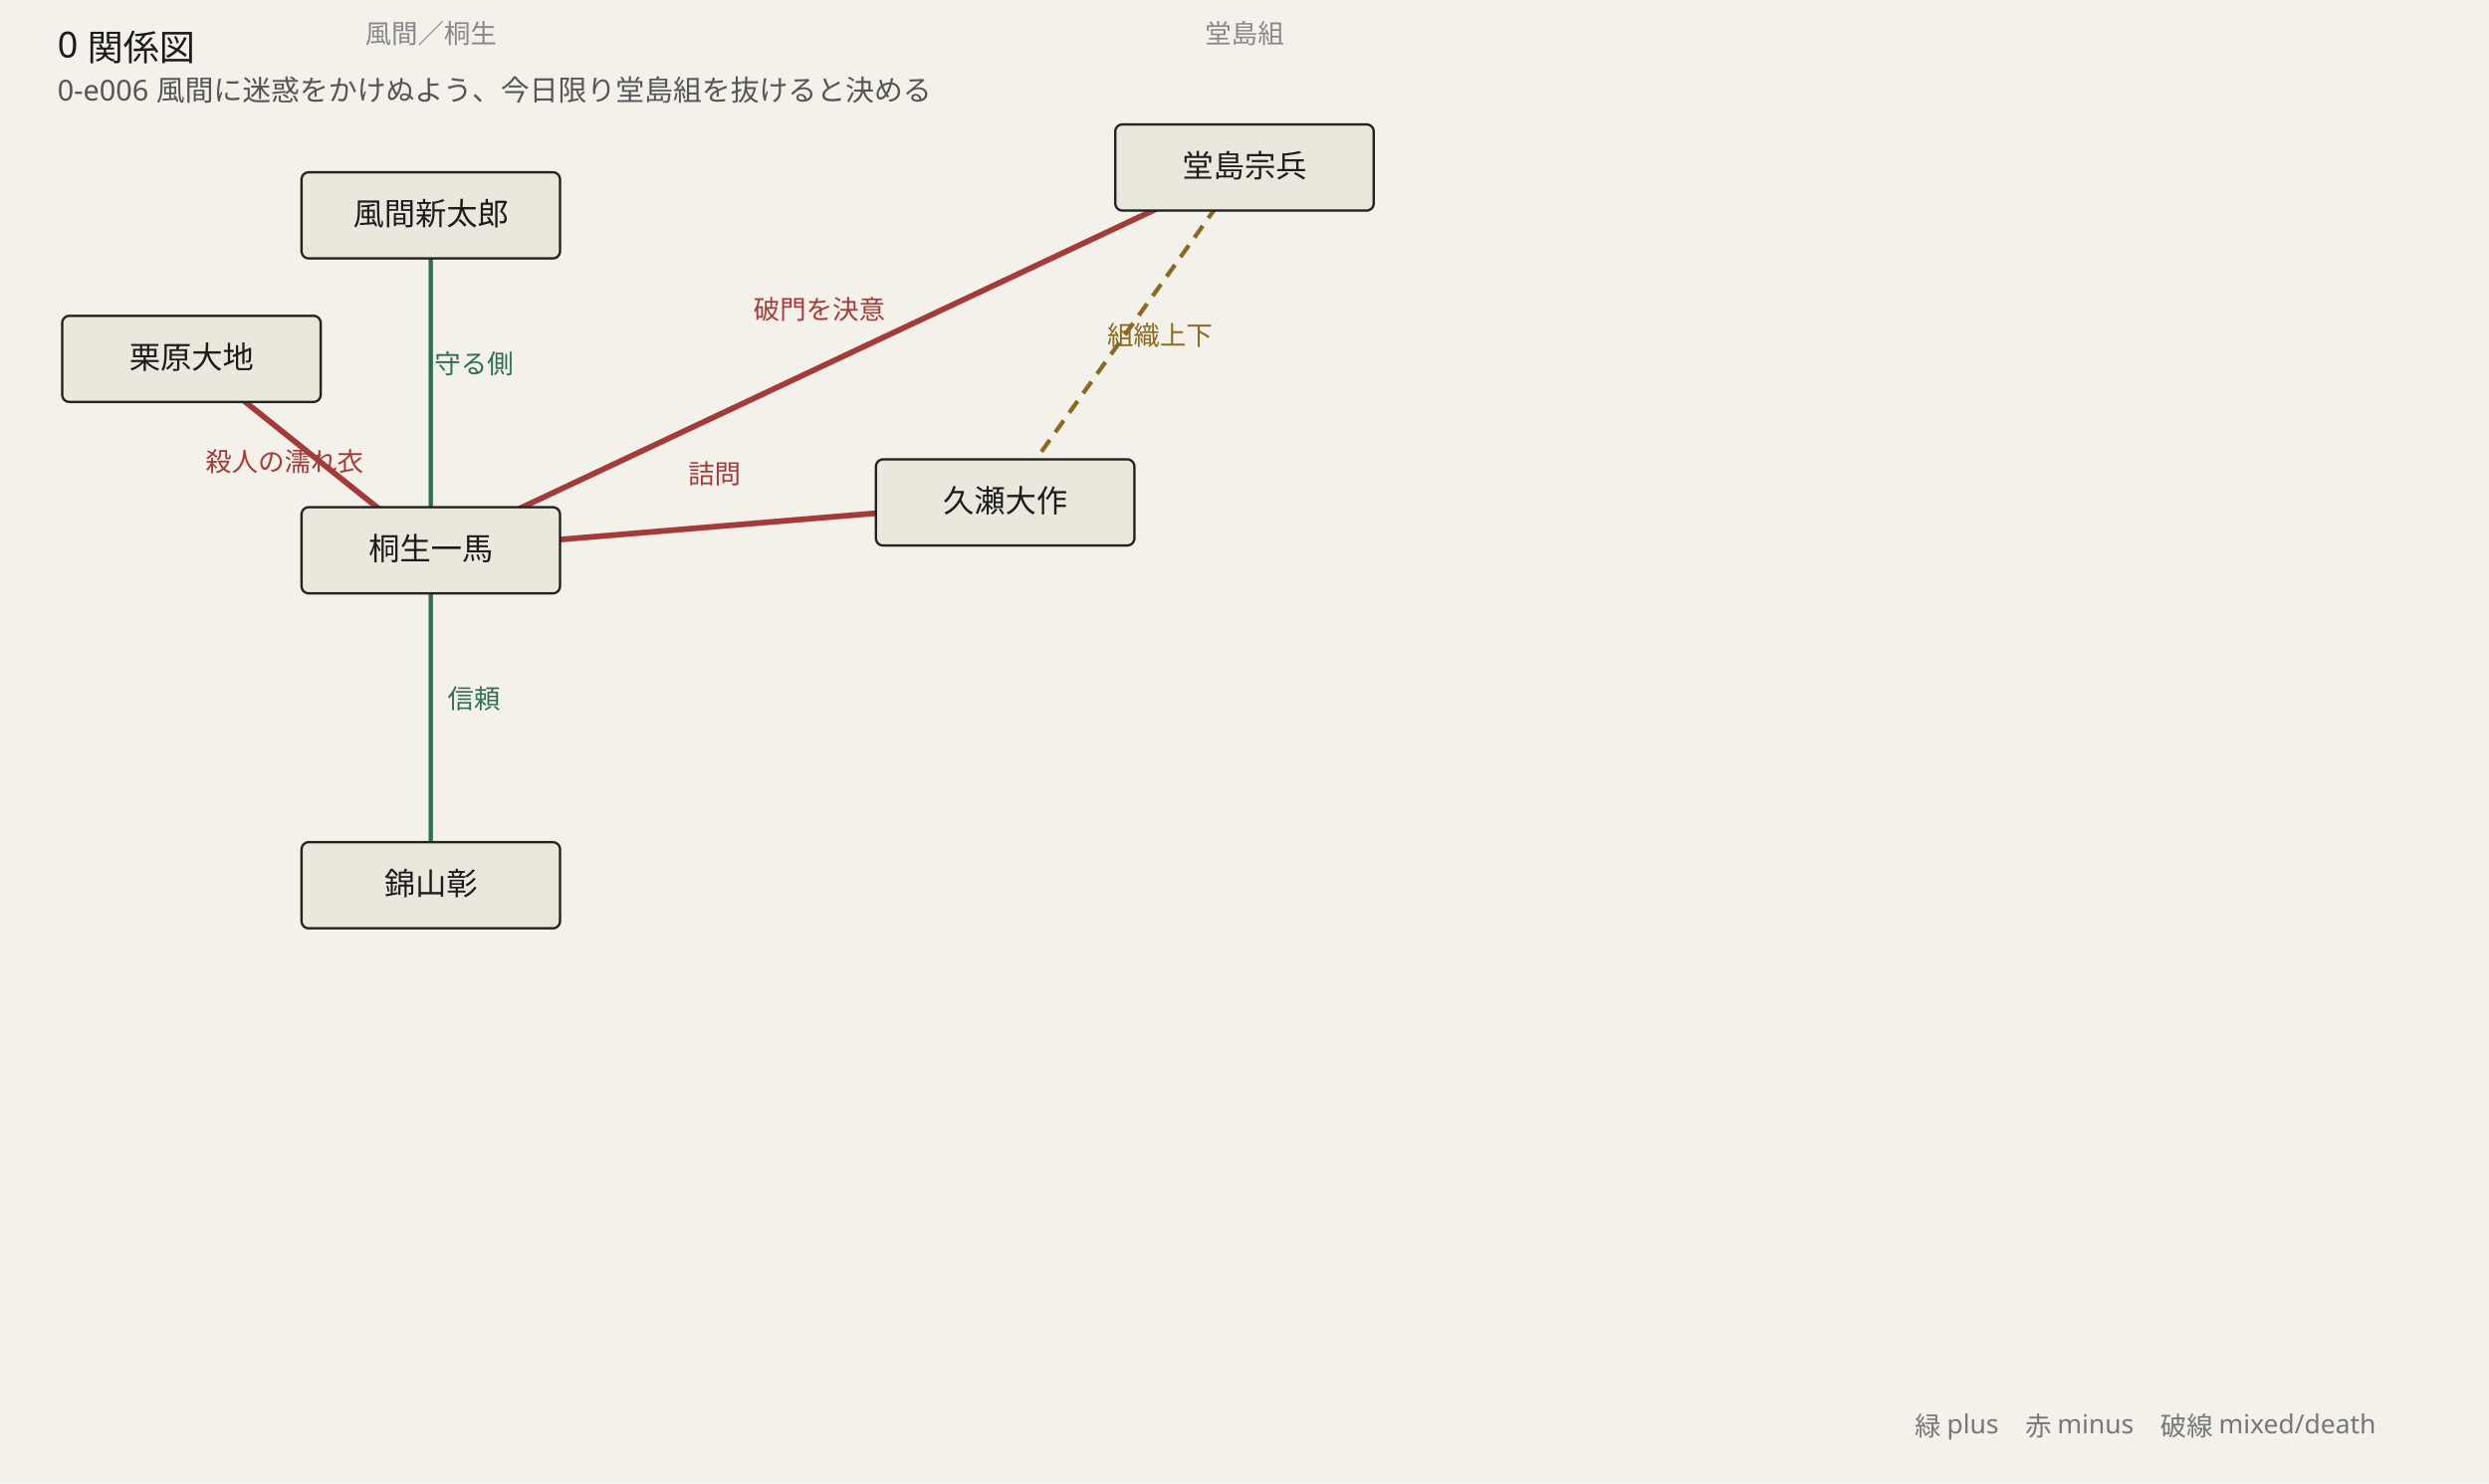
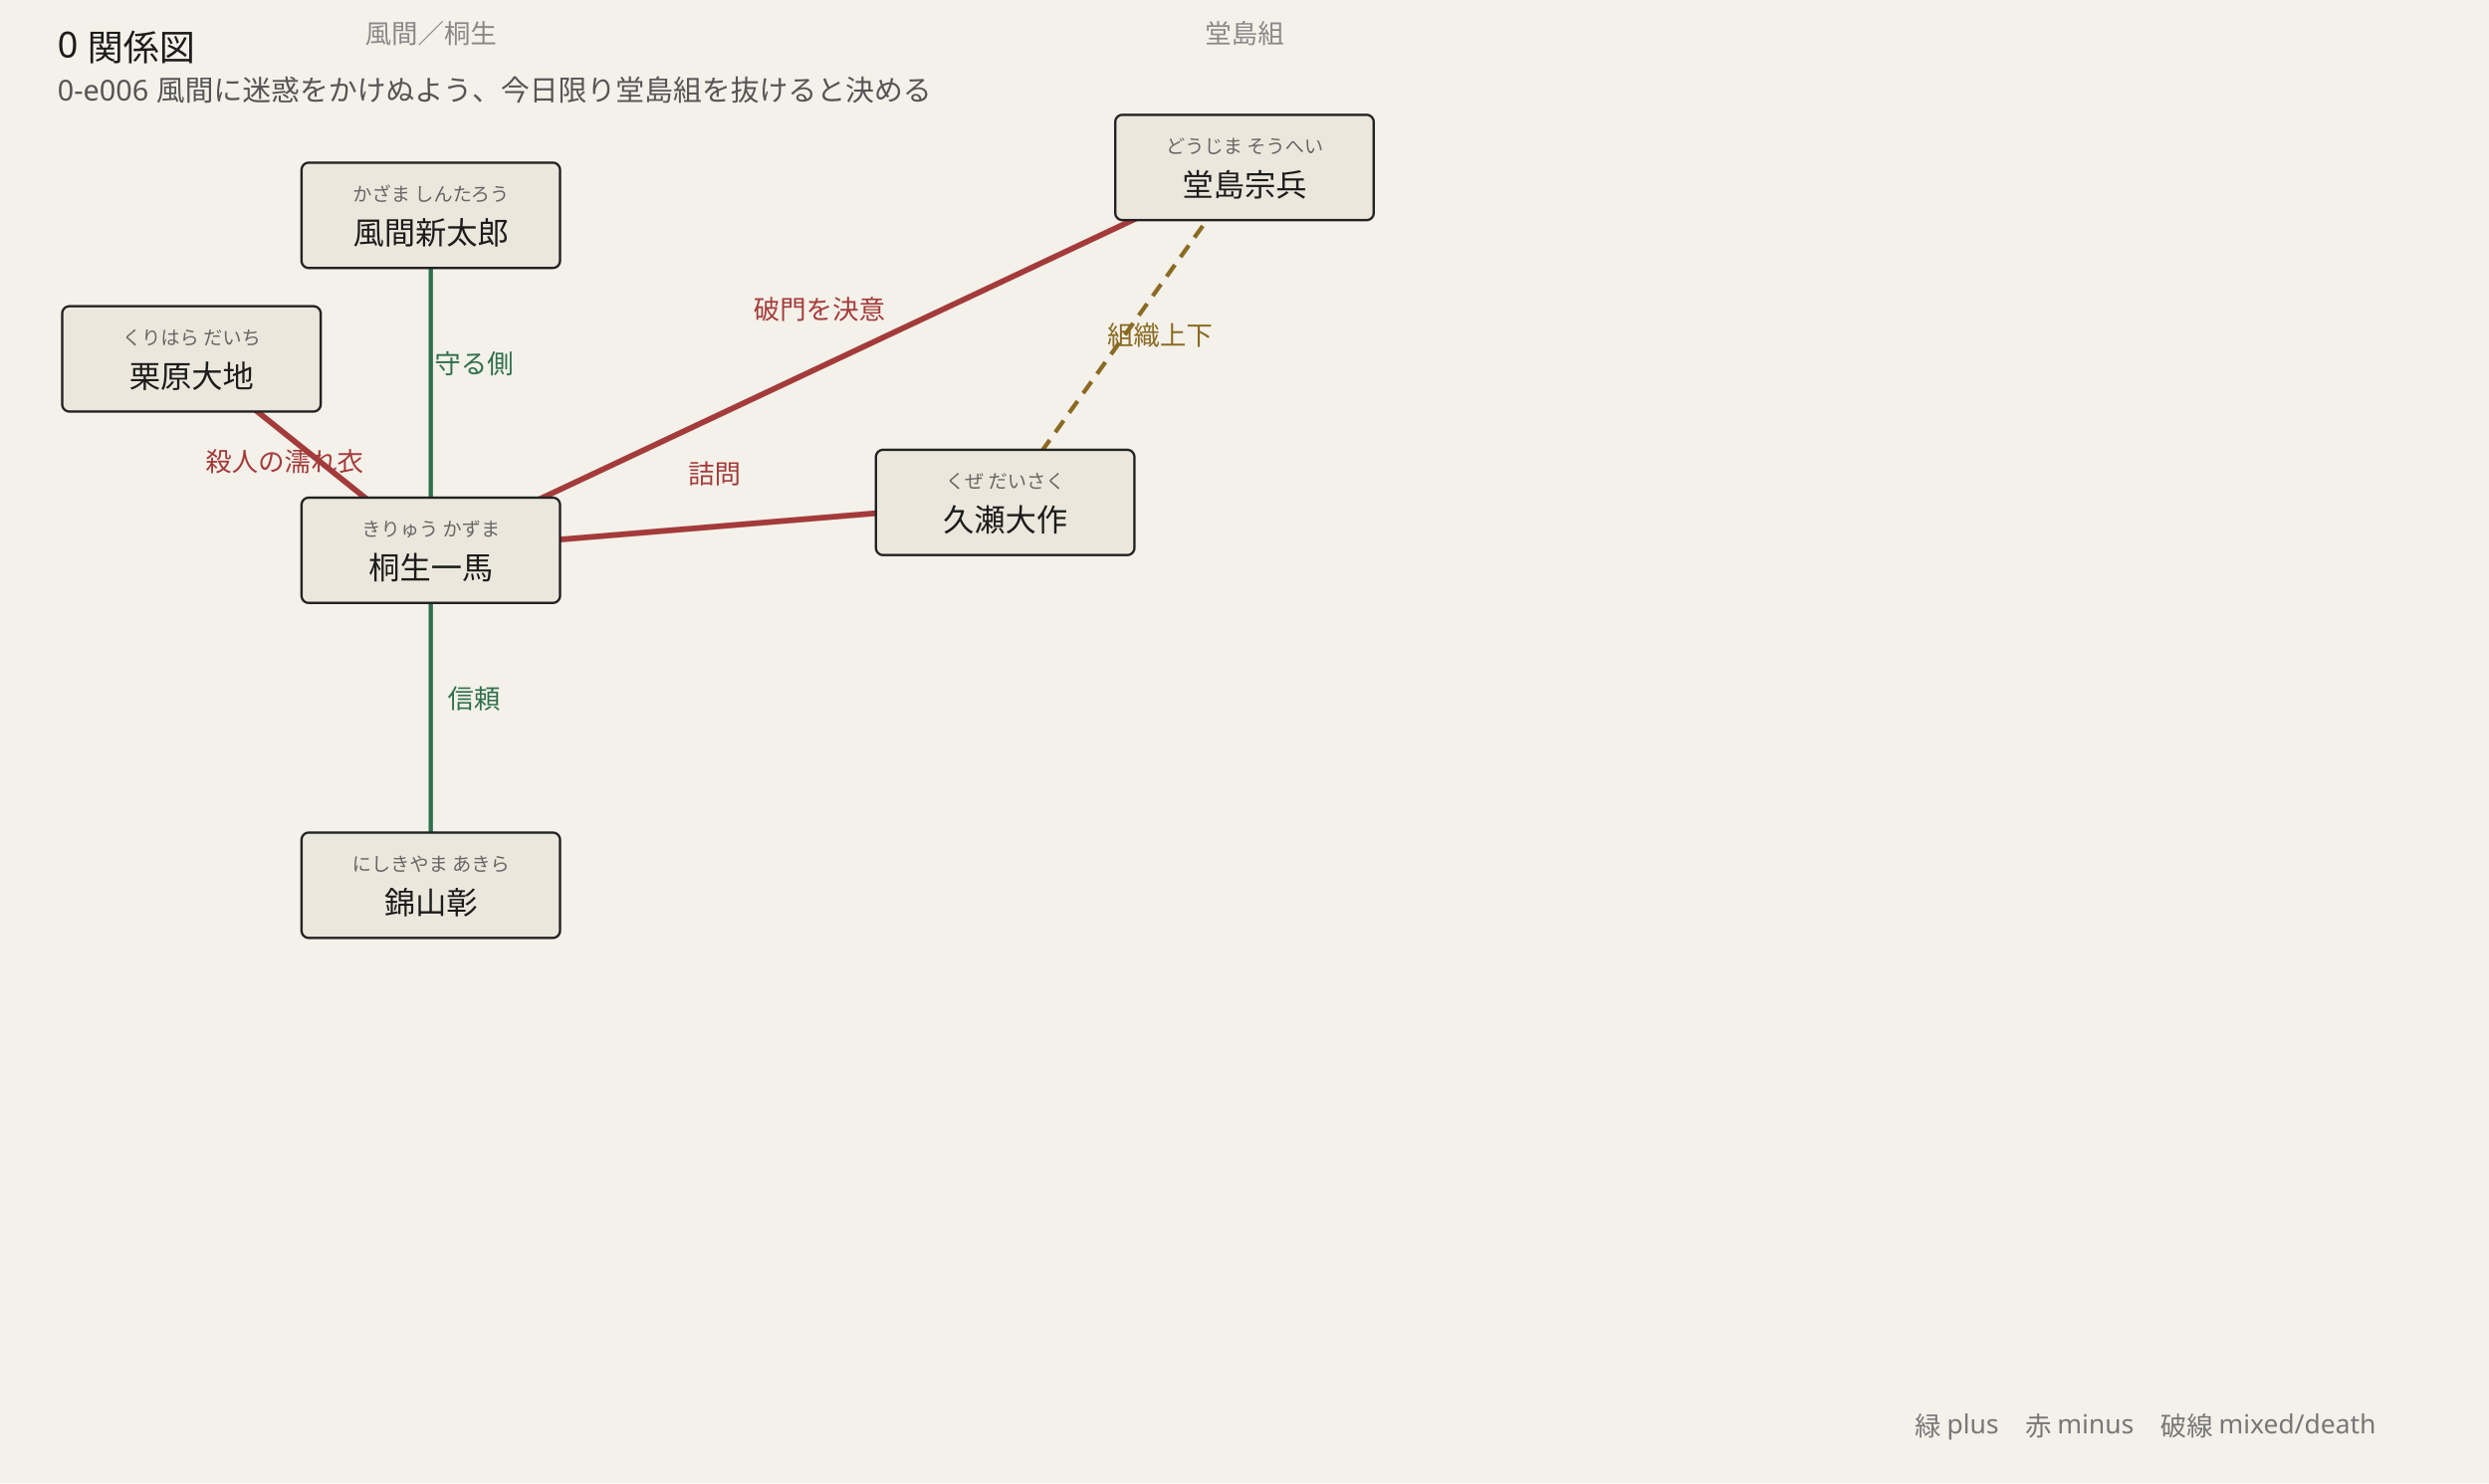
<svg xmlns="http://www.w3.org/2000/svg" viewBox="0 0 1040 620" width="1040" height="620">
  <rect width="1040" height="620" fill="#f4f1ea" />
  <text x="24" y="24" font-family="Yu Gothic, Meiryo, sans-serif" font-size="15" fill="#1c1c1c">0 関係図</text>
  <text x="24" y="42" font-family="Yu Gothic, Meiryo, sans-serif" font-size="12" fill="#555">0-e006  風間に迷惑をかけぬよう、今日限り堂島組を抜けると決める</text>
  <text x="180" y="18" text-anchor="middle" font-family="Yu Gothic, Meiryo, sans-serif" font-size="11" fill="#888">風間／桐生</text>
  <text x="520" y="18" text-anchor="middle" font-family="Yu Gothic, Meiryo, sans-serif" font-size="11" fill="#888">堂島組</text>
  <line x1="180" y1="230" x2="180" y2="370" stroke="#2f6f4e" stroke-width="1.8" />
  <text x="198.0" y="296.0" text-anchor="middle" font-family="Yu Gothic, Meiryo, sans-serif" font-size="11" fill="#2f6f4e">信頼</text>
  <line x1="180" y1="230" x2="80" y2="150" stroke="#a33b3b" stroke-width="2.4" />
  <text x="118.8" y="196.9" text-anchor="middle" font-family="Yu Gothic, Meiryo, sans-serif" font-size="11" fill="#a33b3b">殺人の濡れ衣</text>
  <line x1="180" y1="230" x2="420" y2="210" stroke="#a33b3b" stroke-width="2.4" />
  <text x="298.5" y="202.0" text-anchor="middle" font-family="Yu Gothic, Meiryo, sans-serif" font-size="11" fill="#a33b3b">詰問</text>
  <line x1="520" y1="70" x2="420" y2="210" stroke="#8a6a22" stroke-width="1.8" stroke-dasharray="6 4" />
  <text x="484.6" y="144.1" text-anchor="middle" font-family="Yu Gothic, Meiryo, sans-serif" font-size="11" fill="#8a6a22">組織上下</text>
  <line x1="180" y1="90" x2="180" y2="230" stroke="#2f6f4e" stroke-width="1.8" />
  <text x="198.0" y="156.0" text-anchor="middle" font-family="Yu Gothic, Meiryo, sans-serif" font-size="11" fill="#2f6f4e">守る側</text>
  <line x1="520" y1="70" x2="180" y2="230" stroke="#a33b3b" stroke-width="2.4" />
  <text x="342.3" y="133.3" text-anchor="middle" font-family="Yu Gothic, Meiryo, sans-serif" font-size="11" fill="#a33b3b">破門を決意</text>
-   <rect x="466" y="52" width="108" height="36" rx="3" fill="#ece7dc" stroke="#222" />
-   <text x="520" y="74" text-anchor="middle" font-family="Yu Gothic, Meiryo, sans-serif" font-size="13" fill="#1c1c1c">堂島宗兵</text>
-   <rect x="126" y="72" width="108" height="36" rx="3" fill="#ece7dc" stroke="#222" />
-   <text x="180" y="94" text-anchor="middle" font-family="Yu Gothic, Meiryo, sans-serif" font-size="13" fill="#1c1c1c">風間新太郎</text>
-   <rect x="26" y="132" width="108" height="36" rx="3" fill="#ece7dc" stroke="#222" />
-   <text x="80" y="154" text-anchor="middle" font-family="Yu Gothic, Meiryo, sans-serif" font-size="13" fill="#1c1c1c">栗原大地</text>
-   <rect x="366" y="192" width="108" height="36" rx="3" fill="#ece7dc" stroke="#222" />
-   <text x="420" y="214" text-anchor="middle" font-family="Yu Gothic, Meiryo, sans-serif" font-size="13" fill="#1c1c1c">久瀬大作</text>
-   <rect x="126" y="212" width="108" height="36" rx="3" fill="#ece7dc" stroke="#222" />
-   <text x="180" y="234" text-anchor="middle" font-family="Yu Gothic, Meiryo, sans-serif" font-size="13" fill="#1c1c1c">桐生一馬</text>
-   <rect x="126" y="352" width="108" height="36" rx="3" fill="#ece7dc" stroke="#222" />
-   <text x="180" y="374" text-anchor="middle" font-family="Yu Gothic, Meiryo, sans-serif" font-size="13" fill="#1c1c1c">錦山彰</text>
+   <rect x="466" y="48" width="108" height="44" rx="3" fill="#ece7dc" stroke="#222" />
+   <text x="520" y="64" text-anchor="middle" font-family="Yu Gothic, Meiryo, sans-serif" font-size="8" fill="#666">どうじま そうへい</text>
+   <text x="520" y="82" text-anchor="middle" font-family="Yu Gothic, Meiryo, sans-serif" font-size="13" fill="#1c1c1c">堂島宗兵</text>
+   <rect x="126" y="68" width="108" height="44" rx="3" fill="#ece7dc" stroke="#222" />
+   <text x="180" y="84" text-anchor="middle" font-family="Yu Gothic, Meiryo, sans-serif" font-size="8" fill="#666">かざま しんたろう</text>
+   <text x="180" y="102" text-anchor="middle" font-family="Yu Gothic, Meiryo, sans-serif" font-size="13" fill="#1c1c1c">風間新太郎</text>
+   <rect x="26" y="128" width="108" height="44" rx="3" fill="#ece7dc" stroke="#222" />
+   <text x="80" y="144" text-anchor="middle" font-family="Yu Gothic, Meiryo, sans-serif" font-size="8" fill="#666">くりはら だいち</text>
+   <text x="80" y="162" text-anchor="middle" font-family="Yu Gothic, Meiryo, sans-serif" font-size="13" fill="#1c1c1c">栗原大地</text>
+   <rect x="366" y="188" width="108" height="44" rx="3" fill="#ece7dc" stroke="#222" />
+   <text x="420" y="204" text-anchor="middle" font-family="Yu Gothic, Meiryo, sans-serif" font-size="8" fill="#666">くぜ だいさく</text>
+   <text x="420" y="222" text-anchor="middle" font-family="Yu Gothic, Meiryo, sans-serif" font-size="13" fill="#1c1c1c">久瀬大作</text>
+   <rect x="126" y="208" width="108" height="44" rx="3" fill="#ece7dc" stroke="#222" />
+   <text x="180" y="224" text-anchor="middle" font-family="Yu Gothic, Meiryo, sans-serif" font-size="8" fill="#666">きりゅう かずま</text>
+   <text x="180" y="242" text-anchor="middle" font-family="Yu Gothic, Meiryo, sans-serif" font-size="13" fill="#1c1c1c">桐生一馬</text>
+   <rect x="126" y="348" width="108" height="44" rx="3" fill="#ece7dc" stroke="#222" />
+   <text x="180" y="364" text-anchor="middle" font-family="Yu Gothic, Meiryo, sans-serif" font-size="8" fill="#666">にしきやま あきら</text>
+   <text x="180" y="382" text-anchor="middle" font-family="Yu Gothic, Meiryo, sans-serif" font-size="13" fill="#1c1c1c">錦山彰</text>
  <text x="800" y="600" font-family="Yu Gothic, Meiryo, sans-serif" font-size="11" fill="#777">緑 plus　赤 minus　破線 mixed/death</text>
</svg>
